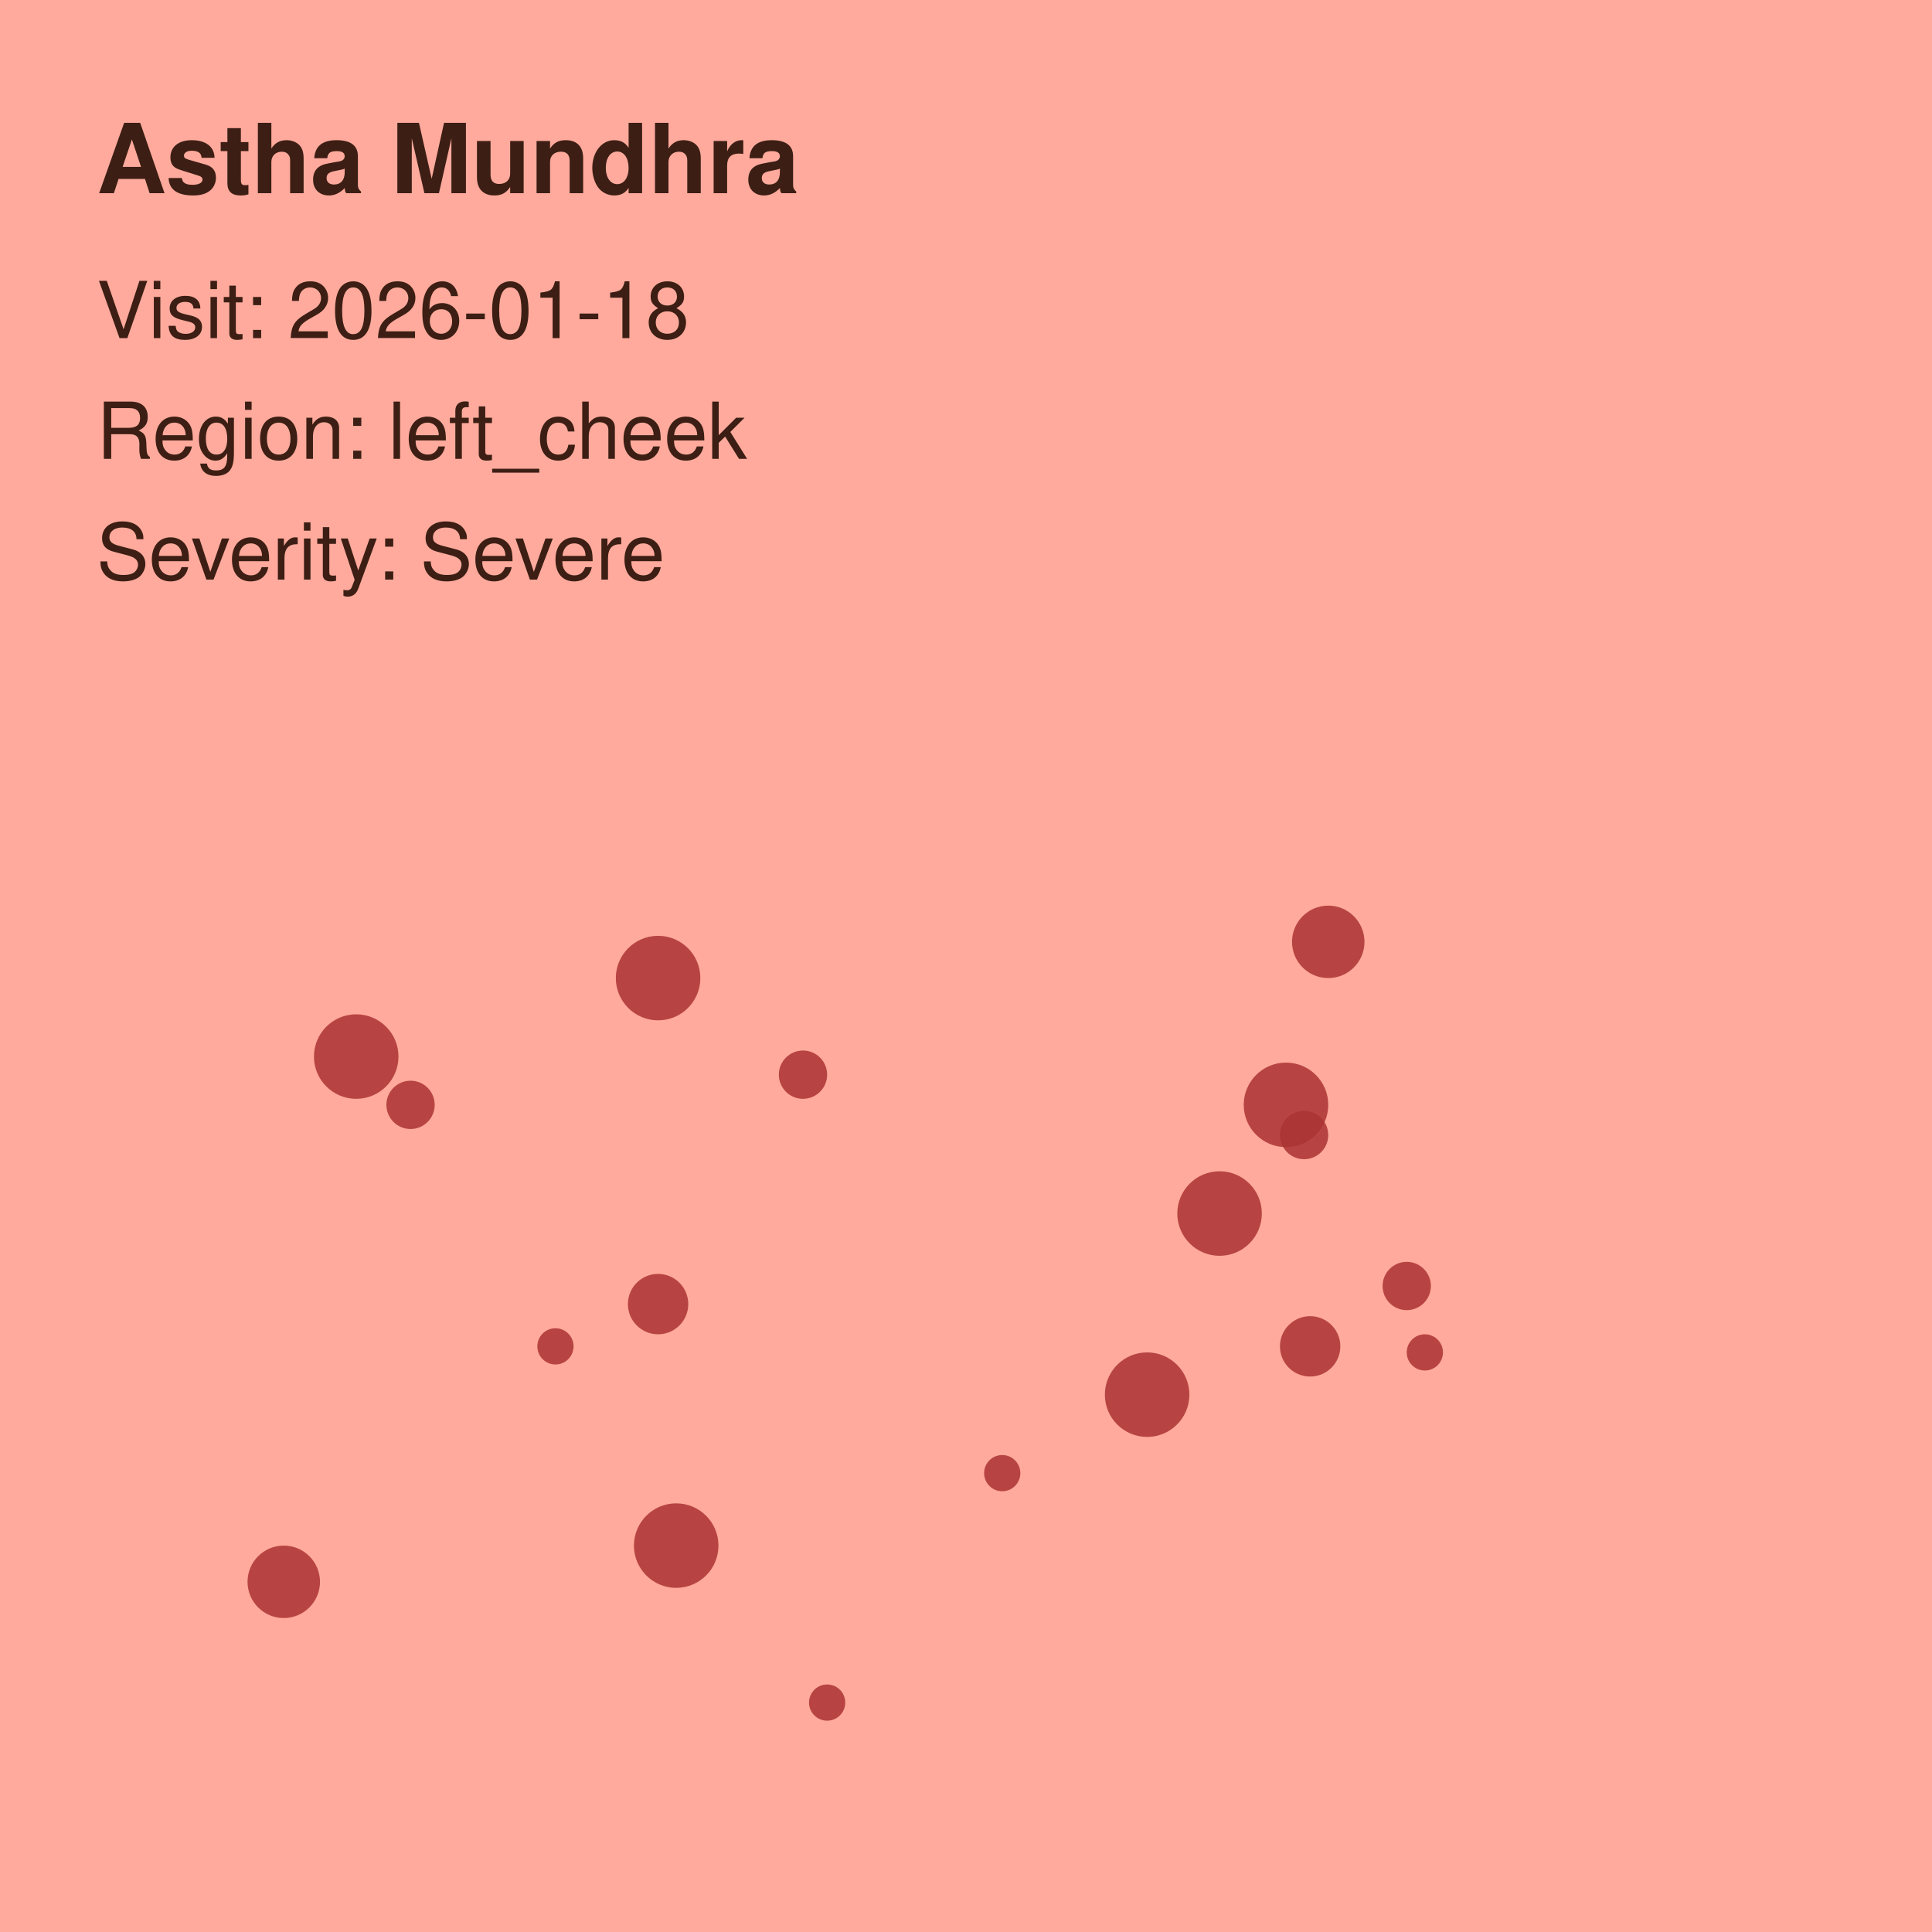
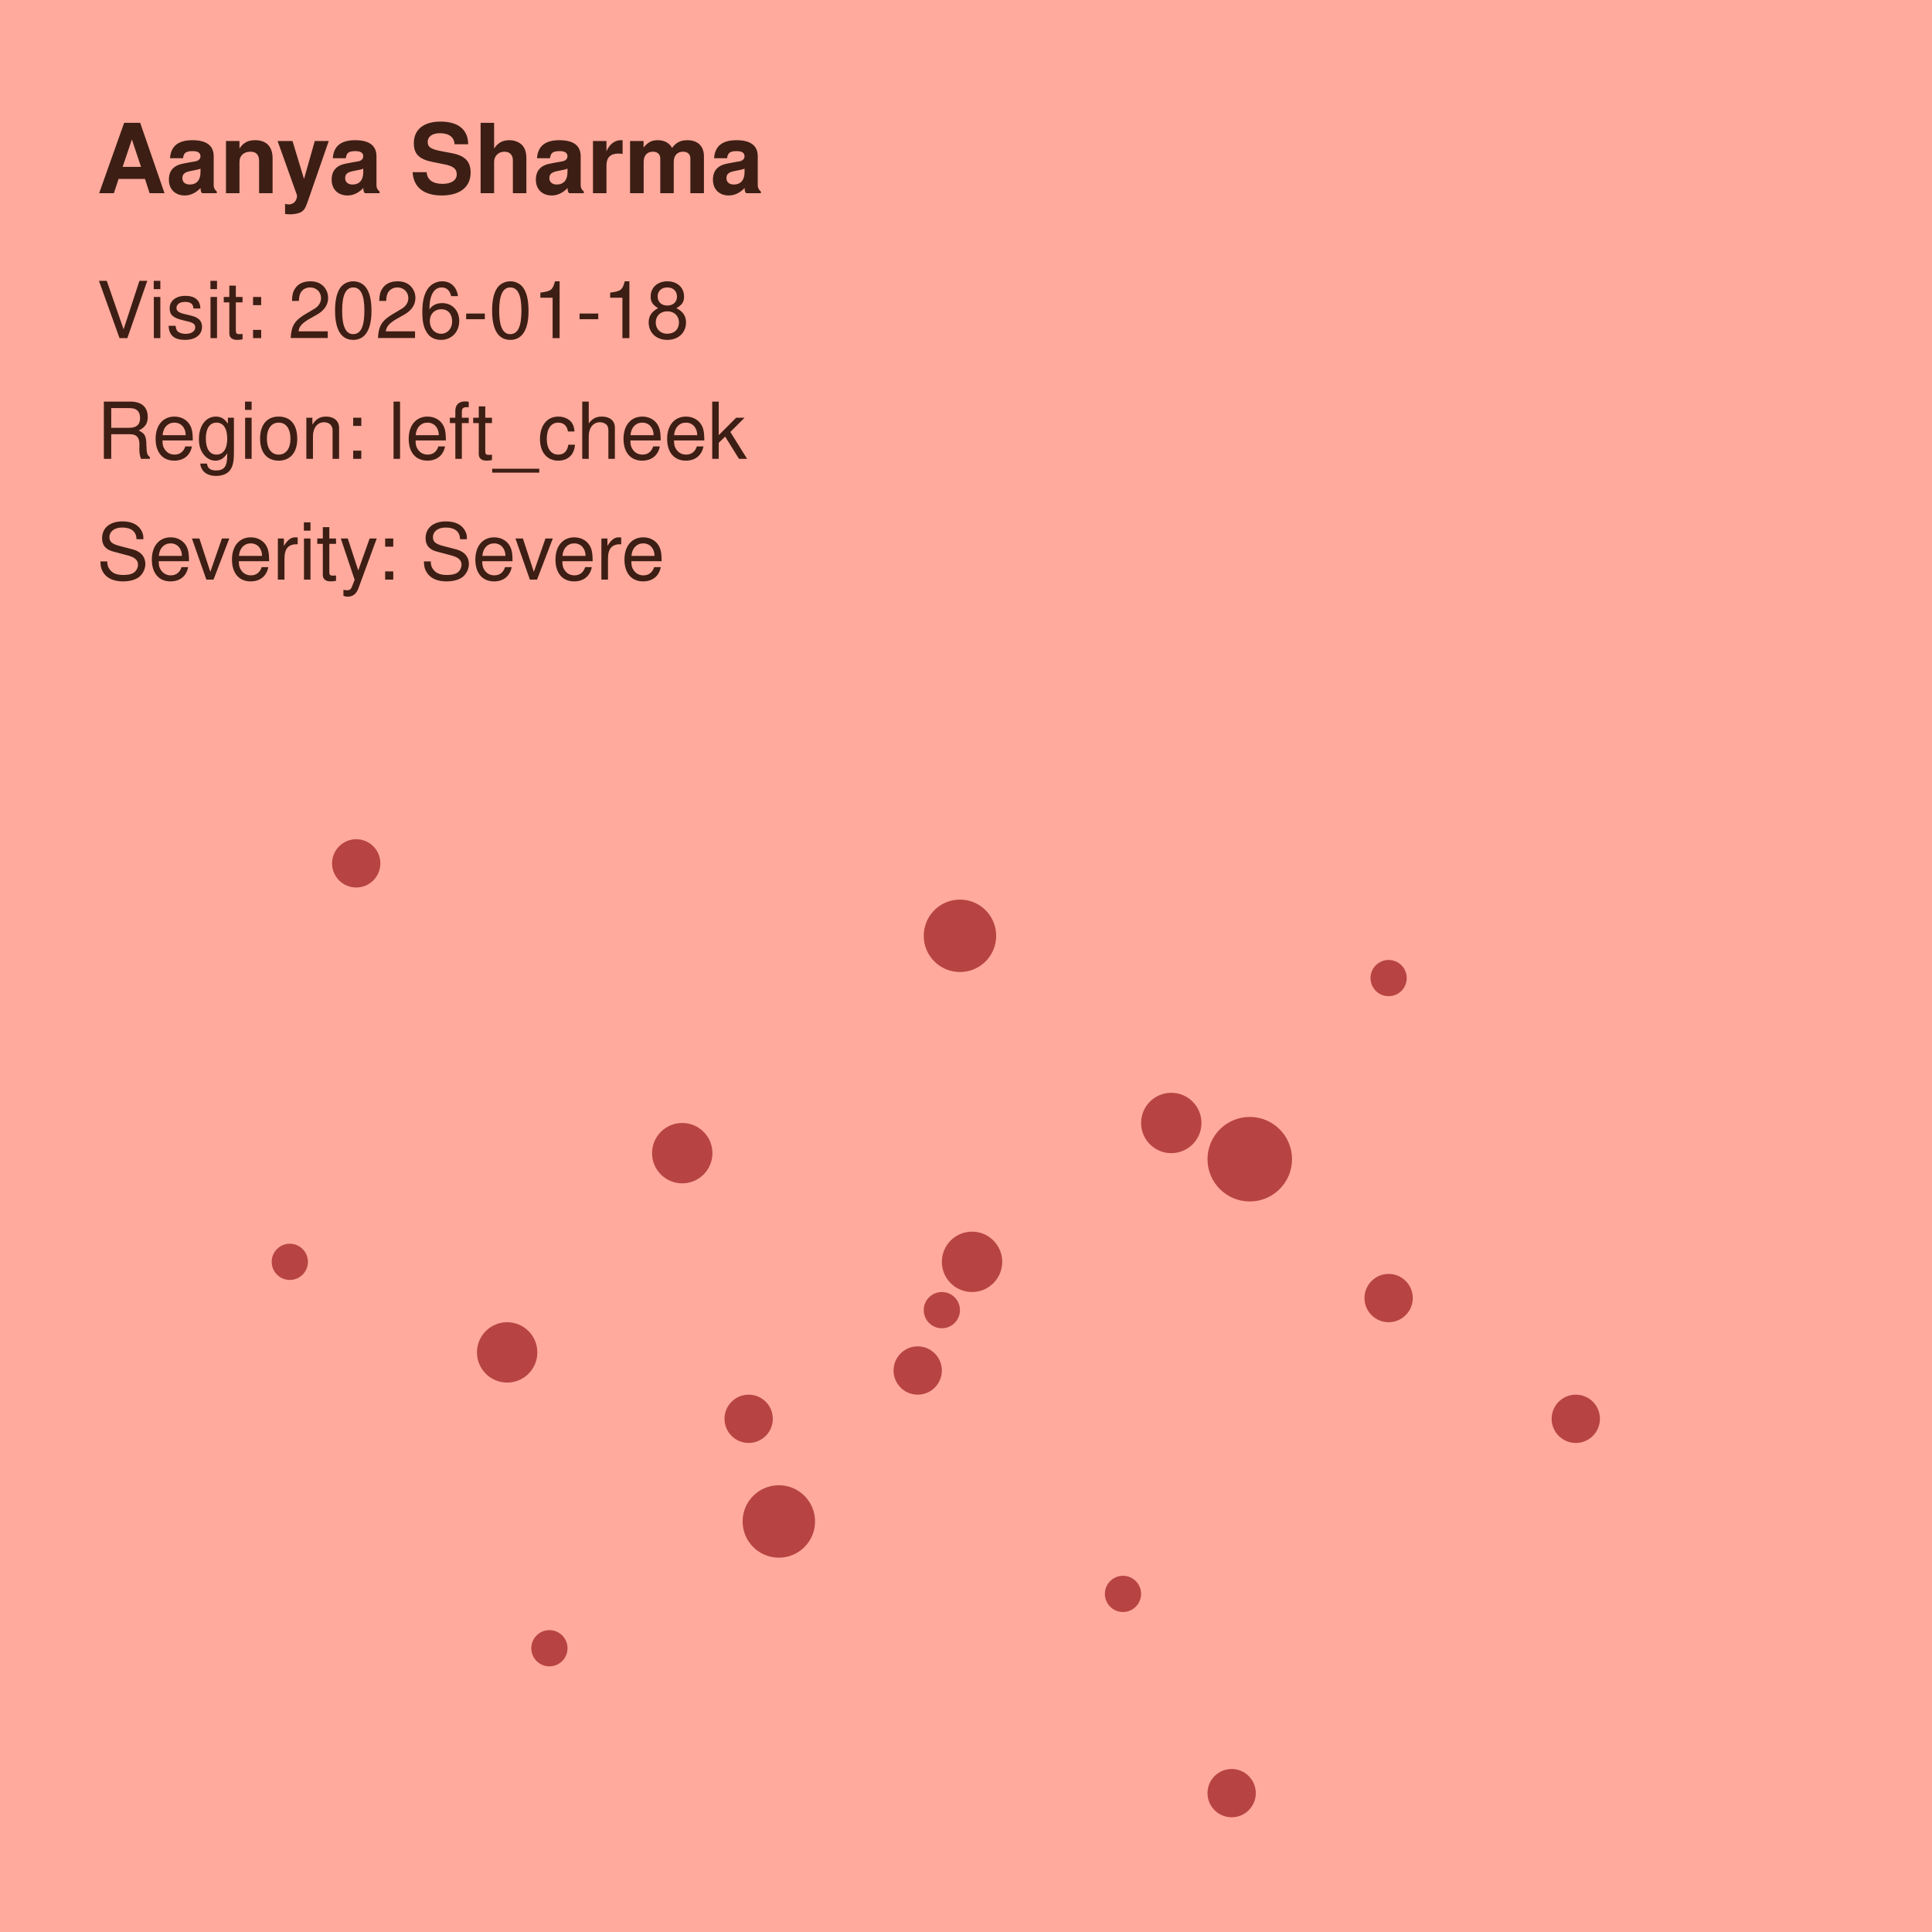
<svg xmlns="http://www.w3.org/2000/svg" width="320" height="320" viewBox="0 0 320 320">
  <rect width="320" height="320" fill="rgb(255,170,156)" />
-   <text x="16" y="32" font-family="system-ui,Helvetica,Arial,sans-serif" font-size="16" font-weight="600" fill="#3C1E14">Astha Mundhra</text>
+   <text x="16" y="32" font-family="system-ui,Helvetica,Arial,sans-serif" font-size="16" font-weight="600" fill="#3C1E14">Aanya Sharma</text>
  <text x="16" y="56" font-family="system-ui,Helvetica,Arial,sans-serif" font-size="13" fill="#3C1E14">Visit: 2026-01-18</text>
  <text x="16" y="76" font-family="system-ui,Helvetica,Arial,sans-serif" font-size="13" fill="#3C1E14">Region: left_cheek</text>
  <text x="16" y="96" font-family="system-ui,Helvetica,Arial,sans-serif" font-size="13" fill="#3C1E14">Severity: Severe</text>
-   <circle cx="213" cy="183" r="7" fill="#AA3232" opacity="0.85" />
-   <circle cx="92" cy="223" r="3" fill="#AA3232" opacity="0.85" />
-   <circle cx="190" cy="231" r="7" fill="#AA3232" opacity="0.85" />
-   <circle cx="233" cy="213" r="4" fill="#AA3232" opacity="0.85" />
-   <circle cx="112" cy="256" r="7" fill="#AA3232" opacity="0.85" />
-   <circle cx="133" cy="178" r="4" fill="#AA3232" opacity="0.85" />
-   <circle cx="47" cy="262" r="6" fill="#AA3232" opacity="0.85" />
-   <circle cx="137" cy="282" r="3" fill="#AA3232" opacity="0.85" />
-   <circle cx="236" cy="224" r="3" fill="#AA3232" opacity="0.85" />
-   <circle cx="166" cy="244" r="3" fill="#AA3232" opacity="0.85" />
-   <circle cx="216" cy="188" r="4" fill="#AA3232" opacity="0.85" />
-   <circle cx="202" cy="201" r="7" fill="#AA3232" opacity="0.85" />
-   <circle cx="109" cy="162" r="7" fill="#AA3232" opacity="0.85" />
-   <circle cx="109" cy="216" r="5" fill="#AA3232" opacity="0.85" />
-   <circle cx="68" cy="183" r="4" fill="#AA3232" opacity="0.85" />
-   <circle cx="220" cy="156" r="6" fill="#AA3232" opacity="0.85" />
-   <circle cx="217" cy="223" r="5" fill="#AA3232" opacity="0.85" />
-   <circle cx="59" cy="175" r="7" fill="#AA3232" opacity="0.85" />
+   <circle cx="230" cy="162" r="3" fill="#AA3232" opacity="0.85" />
+   <circle cx="48" cy="209" r="3" fill="#AA3232" opacity="0.85" />
+   <circle cx="161" cy="209" r="5" fill="#AA3232" opacity="0.85" />
+   <circle cx="59" cy="143" r="4" fill="#AA3232" opacity="0.85" />
+   <circle cx="152" cy="227" r="4" fill="#AA3232" opacity="0.85" />
+   <circle cx="186" cy="264" r="3" fill="#AA3232" opacity="0.85" />
+   <circle cx="124" cy="235" r="4" fill="#AA3232" opacity="0.85" />
+   <circle cx="159" cy="155" r="6" fill="#AA3232" opacity="0.85" />
+   <circle cx="204" cy="297" r="4" fill="#AA3232" opacity="0.85" />
+   <circle cx="91" cy="273" r="3" fill="#AA3232" opacity="0.85" />
+   <circle cx="194" cy="186" r="5" fill="#AA3232" opacity="0.85" />
+   <circle cx="207" cy="192" r="7" fill="#AA3232" opacity="0.85" />
+   <circle cx="156" cy="217" r="3" fill="#AA3232" opacity="0.85" />
+   <circle cx="230" cy="215" r="4" fill="#AA3232" opacity="0.85" />
+   <circle cx="261" cy="235" r="4" fill="#AA3232" opacity="0.85" />
+   <circle cx="113" cy="191" r="5" fill="#AA3232" opacity="0.85" />
+   <circle cx="84" cy="224" r="5" fill="#AA3232" opacity="0.85" />
+   <circle cx="129" cy="252" r="6" fill="#AA3232" opacity="0.85" />
</svg>
